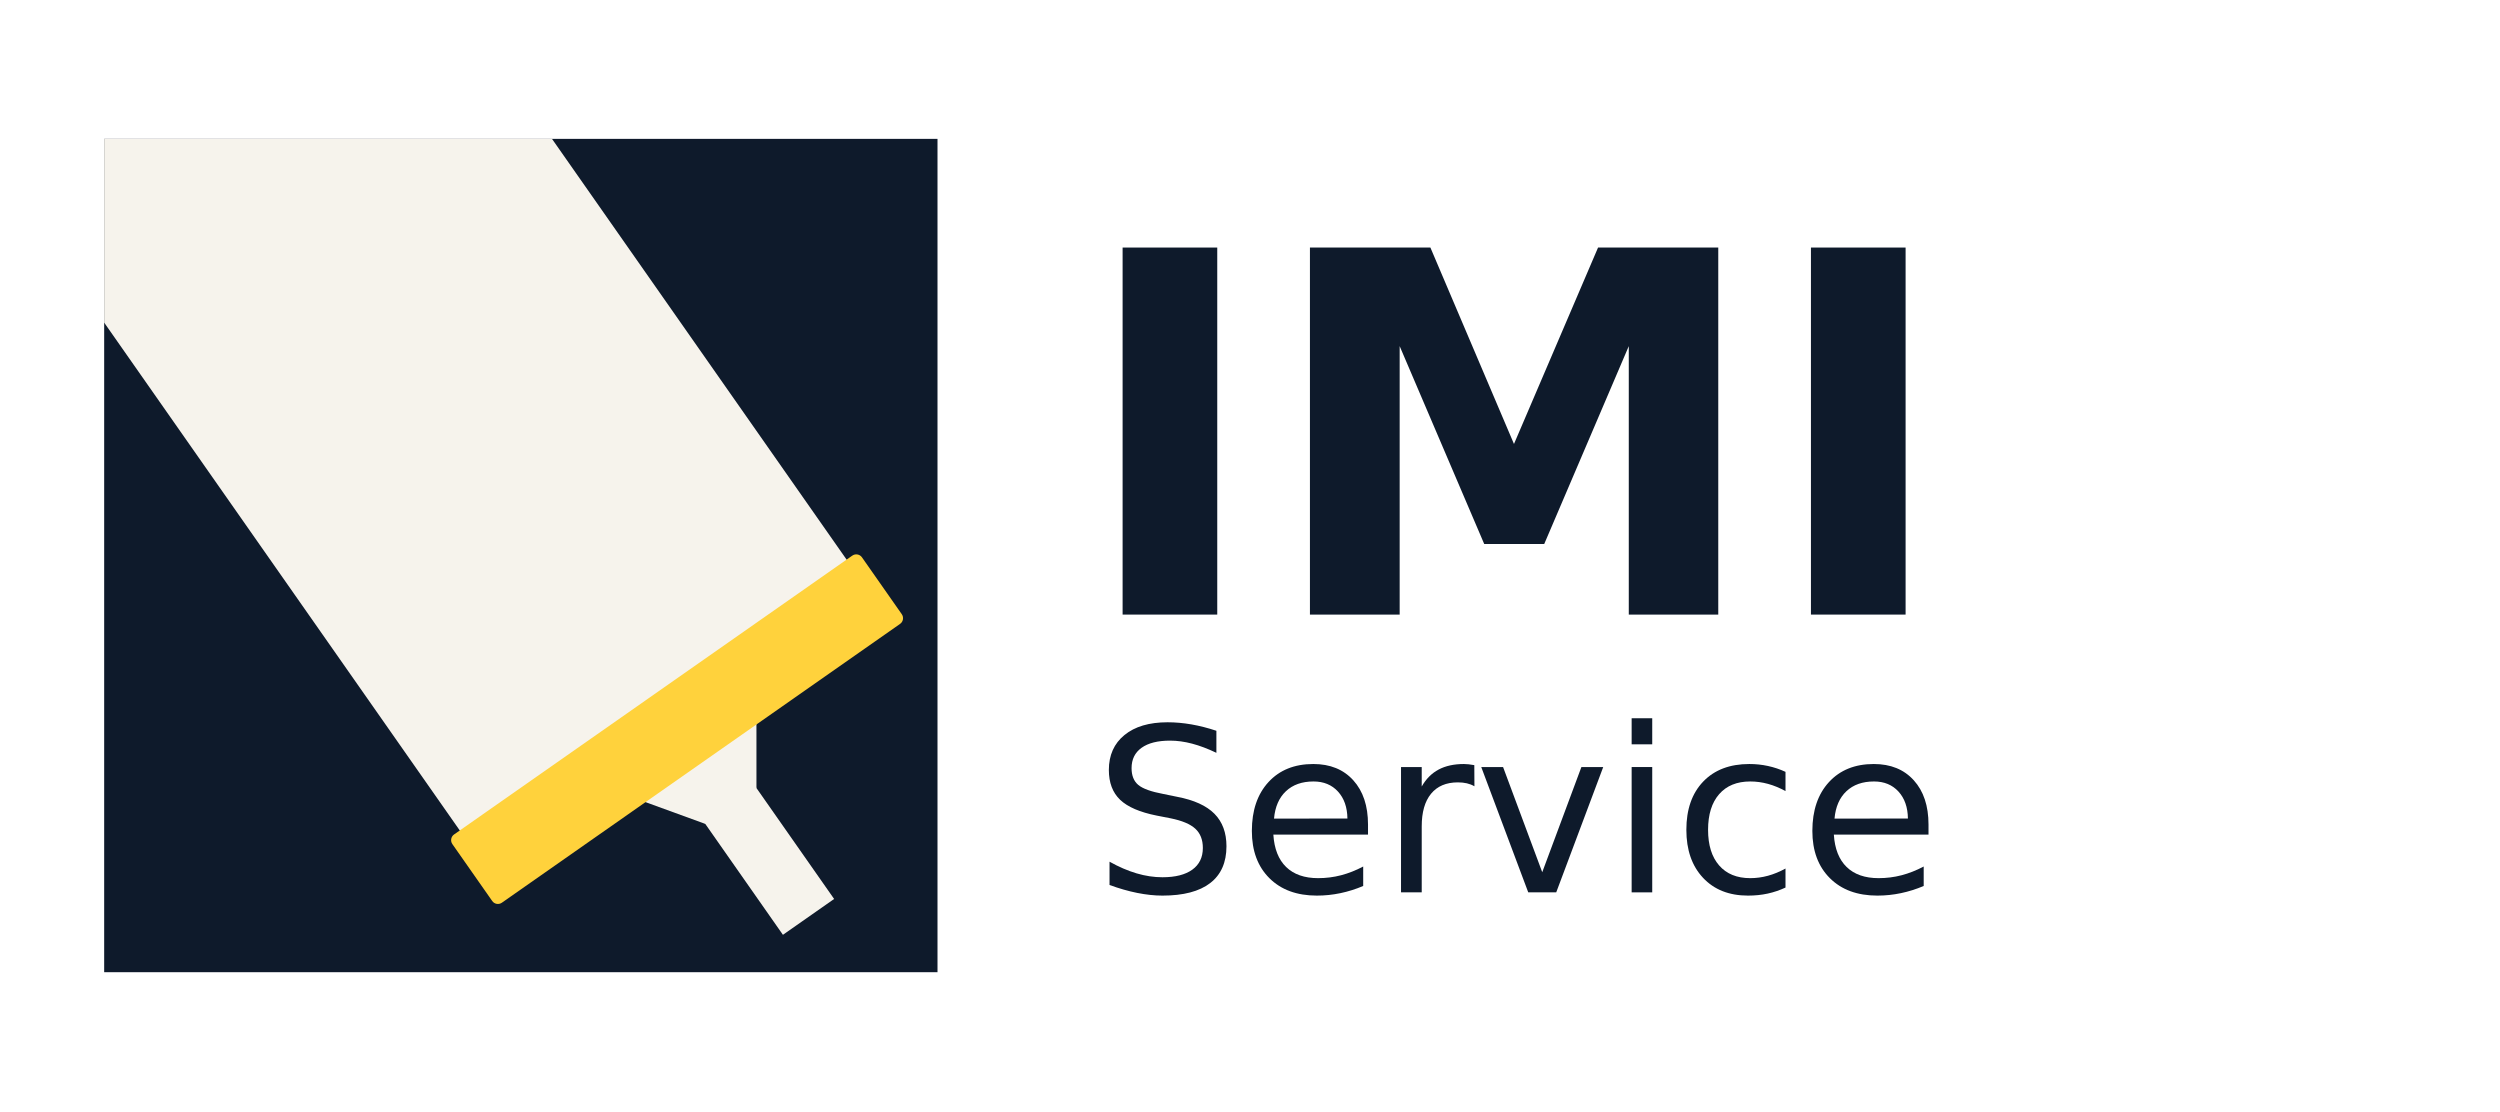
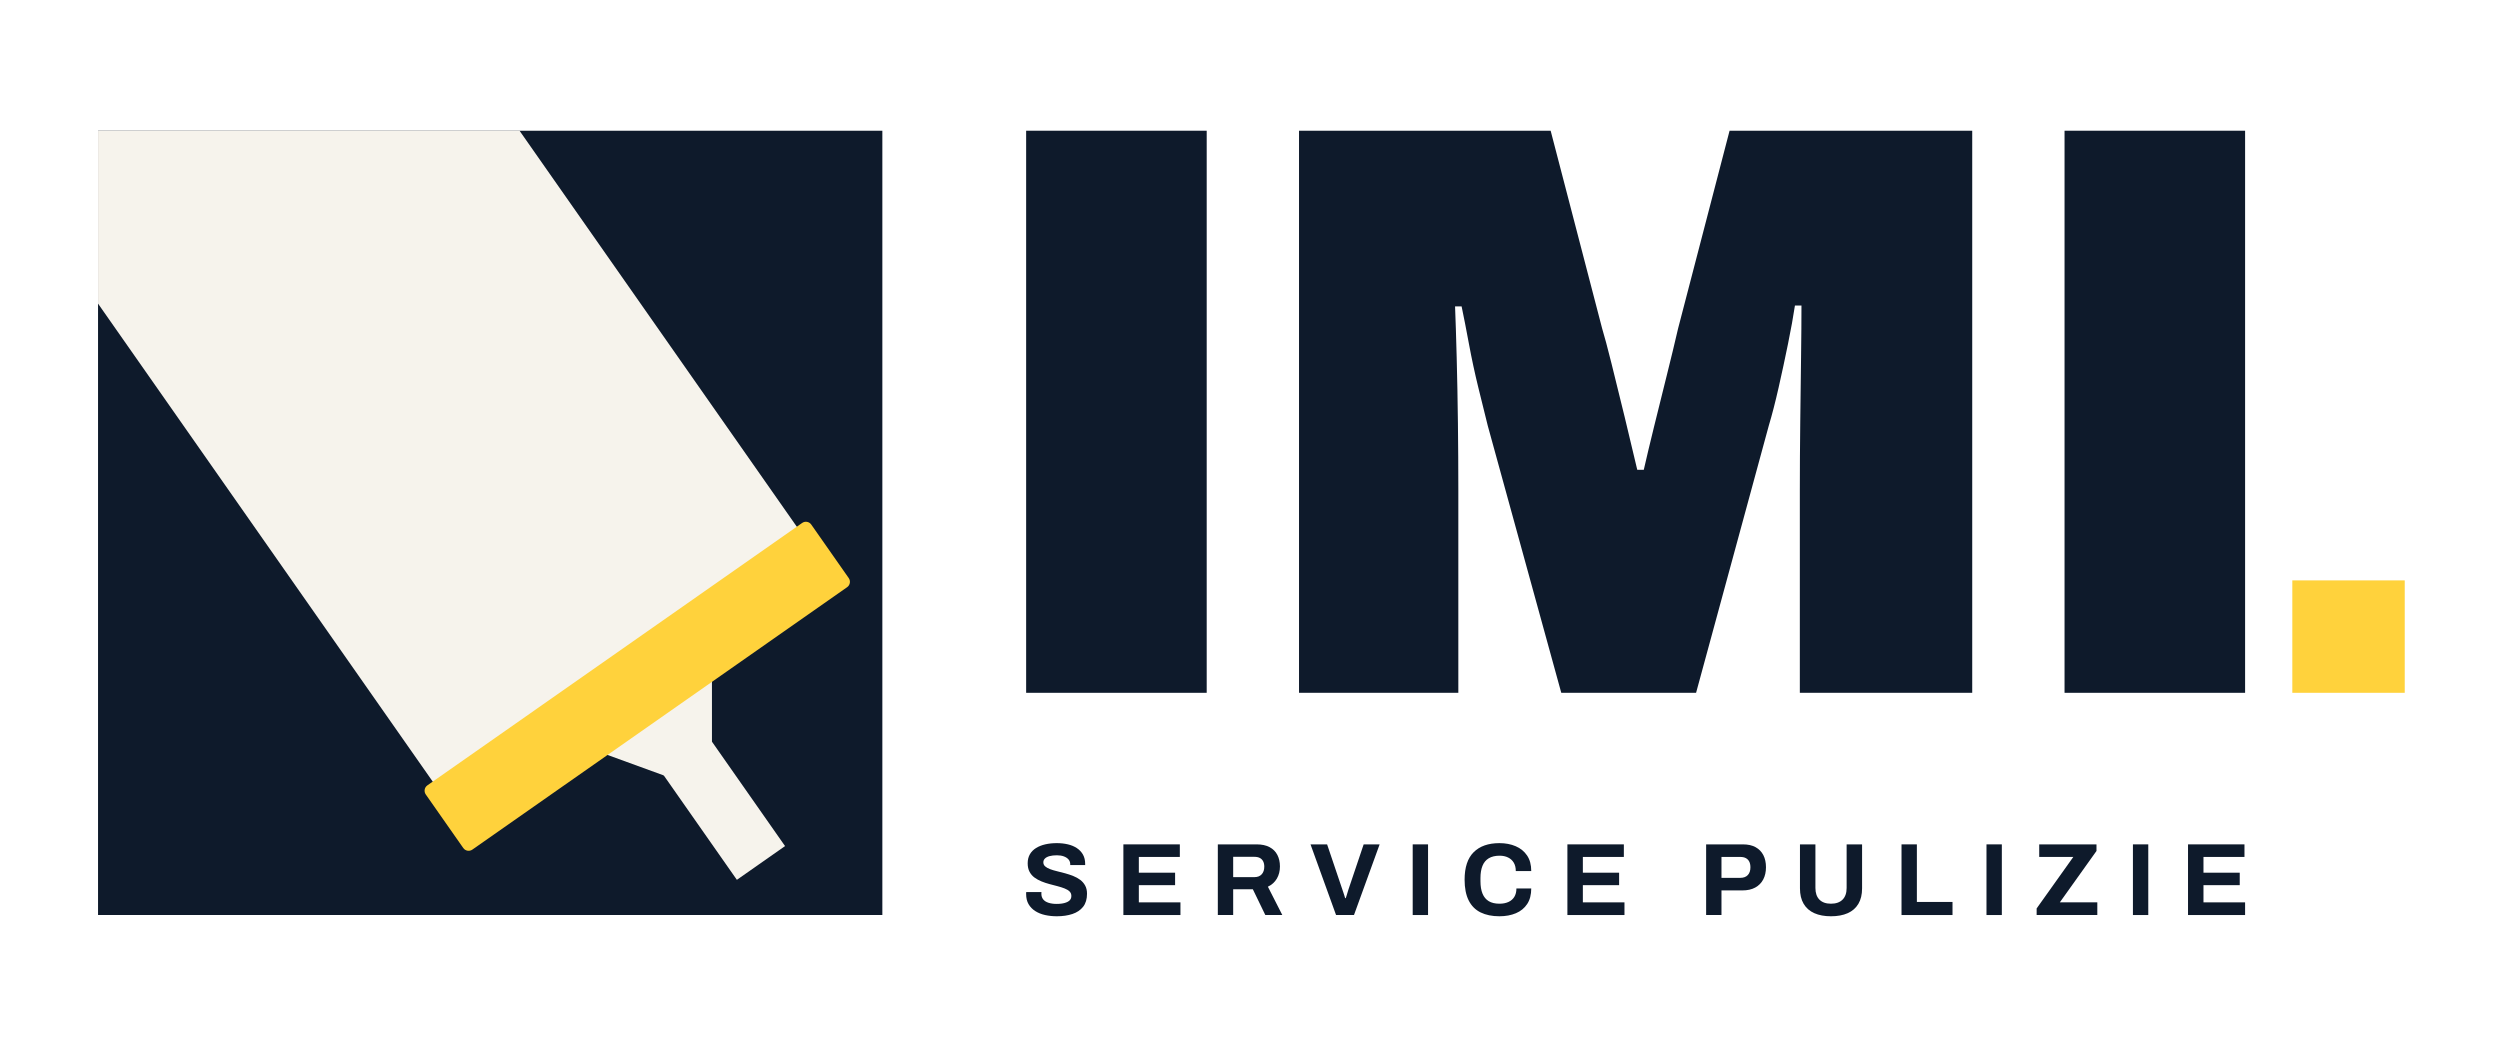
- <svg xmlns="http://www.w3.org/2000/svg" viewBox="0 0 720 320" role="img" aria-label="IMI Service">
+ <svg xmlns="http://www.w3.org/2000/svg" viewBox="0 0 765 320" role="img" aria-label="IMI Service Pulizie">
  <defs>
    <clipPath id="pane">
      <rect x="30" y="40" width="240" height="240" />
    </clipPath>
  </defs>
  <g clip-path="url(#pane)">
    <rect x="30" y="40" width="240" height="240" fill="#0E1A2B" />
    <g transform="translate(195 210) rotate(-35)">
      <path class="trail" d="M-68 -330 H68 V0 H-68Z" fill="#F6F3EC" />
      <g class="tool">
        <path d="M-9 9 H9 V66 H-9Z" fill="#F6F3EC" />
        <path d="M-23 7 H23 L9 27 H-9Z" fill="#F6F3EC" />
        <rect x="-72" y="-12" width="144" height="24" rx="2" fill="#FFD23C" />
      </g>
    </g>
  </g>
  <g fill="#0E1A2B">
-     <path transform="translate(310 177) scale(0.07080078 -0.07080078)" d="M188 1493H573V0H188Z" />
-     <path transform="translate(363.9502 177) scale(0.07080078 -0.07080078)" d="M188 1493H678L1018 694L1360 1493H1849V0H1485V1092L1141 287H897L553 1092V0H188Z" />
-     <path transform="translate(508.2422 177) scale(0.07080078 -0.07080078)" d="M188 1493H573V0H188Z" />
-     <path transform="translate(315 257) scale(0.03222656 -0.03222656)" d="M1096 1444V1247Q981 1302 879.0 1329.0Q777 1356 682 1356Q517 1356 427.5 1292.0Q338 1228 338 1110Q338 1011 397.5 960.5Q457 910 623 879L745 854Q971 811 1078.5 702.5Q1186 594 1186 412Q1186 195 1040.5 83.0Q895 -29 614 -29Q508 -29 388.5 -5.0Q269 19 141 66V274Q264 205 382.0 170.0Q500 135 614 135Q787 135 881.0 203.0Q975 271 975 397Q975 507 907.5 569.0Q840 631 686 662L563 686Q337 731 236.0 827.0Q135 923 135 1094Q135 1292 274.5 1406.0Q414 1520 659 1520Q764 1520 873.0 1501.0Q982 1482 1096 1444Z" />
-     <path transform="translate(356.8945 257) scale(0.03222656 -0.03222656)" d="M1151 606V516H305Q317 326 419.5 226.5Q522 127 705 127Q811 127 910.5 153.0Q1010 179 1108 231V57Q1009 15 905.0 -7.0Q801 -29 694 -29Q426 -29 269.5 127.0Q113 283 113 549Q113 824 261.5 985.5Q410 1147 662 1147Q888 1147 1019.5 1001.5Q1151 856 1151 606ZM967 660Q965 811 882.5 901.0Q800 991 664 991Q510 991 417.5 904.0Q325 817 311 659Z" />
-     <path transform="translate(397.5 257) scale(0.03222656 -0.03222656)" d="M842 948Q811 966 774.5 974.5Q738 983 694 983Q538 983 454.5 881.5Q371 780 371 590V0H186V1120H371V946Q429 1048 522.0 1097.5Q615 1147 748 1147Q767 1147 790.0 1144.5Q813 1142 841 1137Z" />
-     <path transform="translate(424.6348 257) scale(0.03222656 -0.03222656)" d="M61 1120H256L606 180L956 1120H1151L731 0H481Z" />
-     <path transform="translate(463.6934 257) scale(0.03222656 -0.03222656)" d="M193 1120H377V0H193ZM193 1556H377V1323H193Z" />
-     <path transform="translate(482.0303 257) scale(0.03222656 -0.03222656)" d="M999 1077V905Q921 948 842.5 969.5Q764 991 684 991Q505 991 406.0 877.5Q307 764 307 559Q307 354 406.0 240.5Q505 127 684 127Q764 127 842.5 148.5Q921 170 999 213V43Q922 7 839.5 -11.0Q757 -29 664 -29Q411 -29 262.0 130.0Q113 289 113 559Q113 833 263.5 990.0Q414 1147 676 1147Q761 1147 842.0 1129.5Q923 1112 999 1077Z" />
-     <path transform="translate(518.3174 257) scale(0.03222656 -0.03222656)" d="M1151 606V516H305Q317 326 419.5 226.5Q522 127 705 127Q811 127 910.5 153.0Q1010 179 1108 231V57Q1009 15 905.0 -7.0Q801 -29 694 -29Q426 -29 269.5 127.0Q113 283 113 549Q113 824 261.5 985.5Q410 1147 662 1147Q888 1147 1019.5 1001.5Q1151 856 1151 606ZM967 660Q965 811 882.5 901.0Q800 991 664 991Q510 991 417.5 904.0Q325 817 311 659Z" />
+     <path transform="translate(295.50 212.00) scale(0.25 -0.25)" d="M74 0V688H295V0Z" />
+     <path transform="translate(379.00 212.00) scale(0.25 -0.25)" d="M74 0V688H382L445 446Q449 433 456.5 403.0Q464 373 472.5 338.0Q481 303 488 273H496Q501 295 508.5 325.5Q516 356 524.0 388.0Q532 420 538 446L601 688H898V0H687V248Q687 288 687.5 330.5Q688 373 688.5 411.0Q689 449 689 474H681Q678 454 672.5 427.0Q667 400 661.0 373.5Q655 347 649 327L560 0H395L305 327Q300 347 293.5 373.5Q287 400 282.0 427.0Q277 454 273 473H265Q266 448 267.0 410.0Q268 372 268.5 330.0Q269 288 269 248V0Z" />
+     <path transform="translate(613.25 212.00) scale(0.25 -0.25)" d="M74 0V688H295V0Z" />
+   </g>
+   <rect x="701.45" y="177.60" width="34.40" height="34.40" fill="#FFD23C" />
+   <g fill="#0E1A2B">
+     <path transform="translate(312.58 280.00) scale(0.03152 -0.03152)" d="M343 -12Q283 -12 229.0 0.0Q175 12 133.5 38.5Q92 65 68.5 105.5Q45 146 45 204Q45 209 45.0 214.5Q45 220 46 223H194Q193 220 193.0 215.0Q193 210 193 206Q193 174 210.5 152.0Q228 130 262.0 119.0Q296 108 341 108Q370 108 392.5 111.5Q415 115 432.5 121.5Q450 128 461.5 137.0Q473 146 478.5 158.0Q484 170 484 185Q484 212 466.5 229.0Q449 246 418.5 258.0Q388 270 350.0 280.0Q312 290 272.0 300.5Q232 311 194.0 326.5Q156 342 126.0 364.0Q96 386 78.0 420.0Q60 454 60 502Q60 553 81.5 590.0Q103 627 142.0 651.0Q181 675 232.0 686.5Q283 698 343 698Q399 698 449.0 686.5Q499 675 537.0 650.0Q575 625 596.5 587.0Q618 549 618 497V485H473V493Q473 520 457.0 539.0Q441 558 412.0 569.0Q383 580 344 580Q302 580 272.5 572.0Q243 564 227.5 548.5Q212 533 212 512Q212 488 229.5 472.5Q247 457 277.5 445.5Q308 434 346.0 425.0Q384 416 424.0 405.0Q464 394 502.0 379.0Q540 364 570.0 341.5Q600 319 618.0 286.0Q636 253 636 207Q636 128 598.0 80.0Q560 32 494.0 10.0Q428 -12 343 -12Z" />
+     <path transform="translate(341.36 280.00) scale(0.03152 -0.03152)" d="M76 0V686H624V564H226V411H578V290H226V123H630V0Z" />
+     <path transform="translate(370.26 280.00) scale(0.03152 -0.03152)" d="M76 0V686H452Q528 686 578.5 659.0Q629 632 654.0 583.5Q679 535 679 472Q679 405 649.0 353.5Q619 302 562 275L702 0H537L416 250H225V0ZM225 368H432Q477 368 502.0 395.5Q527 423 527 470Q527 500 516.0 521.5Q505 543 484.0 554.0Q463 565 432 565H225Z" />
+     <path transform="translate(400.64 280.00) scale(0.03152 -0.03152)" d="M260 0 12 686H173L321 248Q325 237 330.0 221.5Q335 206 340.0 191.0Q345 176 348 164H354Q358 175 362.5 189.5Q367 204 371.5 219.0Q376 234 380 247L528 686H683L434 0Z" />
+     <path transform="translate(429.89 280.00) scale(0.03152 -0.03152)" d="M76 0V686H225V0Z" />
+     <path transform="translate(446.75 280.00) scale(0.03152 -0.03152)" d="M383 -12Q276 -12 200.0 25.5Q124 63 84.5 142.0Q45 221 45 343Q45 523 133.5 610.5Q222 698 383 698Q471 698 541.0 668.0Q611 638 651.5 578.0Q692 518 692 427H542Q542 475 522.5 508.0Q503 541 467.5 558.5Q432 576 385 576Q321 576 279.5 551.0Q238 526 218.5 477.5Q199 429 199 359V328Q199 256 219.0 207.5Q239 159 279.5 134.5Q320 110 384 110Q434 110 471.0 127.0Q508 144 528.0 177.0Q548 210 548 258H692Q692 167 652.5 107.0Q613 47 543.0 17.5Q473 -12 383 -12Z" />
+     <path transform="translate(477.23 280.00) scale(0.03152 -0.03152)" d="M76 0V686H624V564H226V411H578V290H226V123H630V0Z" />
+     <path transform="translate(519.68 280.00) scale(0.03152 -0.03152)" d="M76 0V686H433Q507 686 556.5 658.5Q606 631 631.5 581.5Q657 532 657 464Q657 396 630.5 345.5Q604 295 553.0 267.0Q502 239 428 239H225V0ZM225 361H408Q455 361 480.5 388.0Q506 415 506 463Q506 496 495.0 518.0Q484 540 462.5 552.0Q441 564 408 564H225Z" />
+     <path transform="translate(548.52 280.00) scale(0.03152 -0.03152)" d="M373 -12Q279 -12 211.5 18.0Q144 48 108.0 108.5Q72 169 72 259V686H222V263Q222 189 261.0 149.5Q300 110 373 110Q446 110 485.5 149.5Q525 189 525 263V686H675V259Q675 169 639.0 108.5Q603 48 535.5 18.0Q468 -12 373 -12Z" />
+     <path transform="translate(579.47 280.00) scale(0.03152 -0.03152)" d="M76 0V686H225V127H571V0Z" />
+     <path transform="translate(605.47 280.00) scale(0.03152 -0.03152)" d="M76 0V686H225V0Z" />
+     <path transform="translate(622.33 280.00) scale(0.03152 -0.03152)" d="M28 0V64L384 564H53V686H609V622L253 123H617V0Z" />
+     <path transform="translate(650.28 280.00) scale(0.03152 -0.03152)" d="M76 0V686H225V0Z" />
+     <path transform="translate(667.14 280.00) scale(0.03152 -0.03152)" d="M76 0V686H624V564H226V411H578V290H226V123H630V0Z" />
  </g>
</svg>
